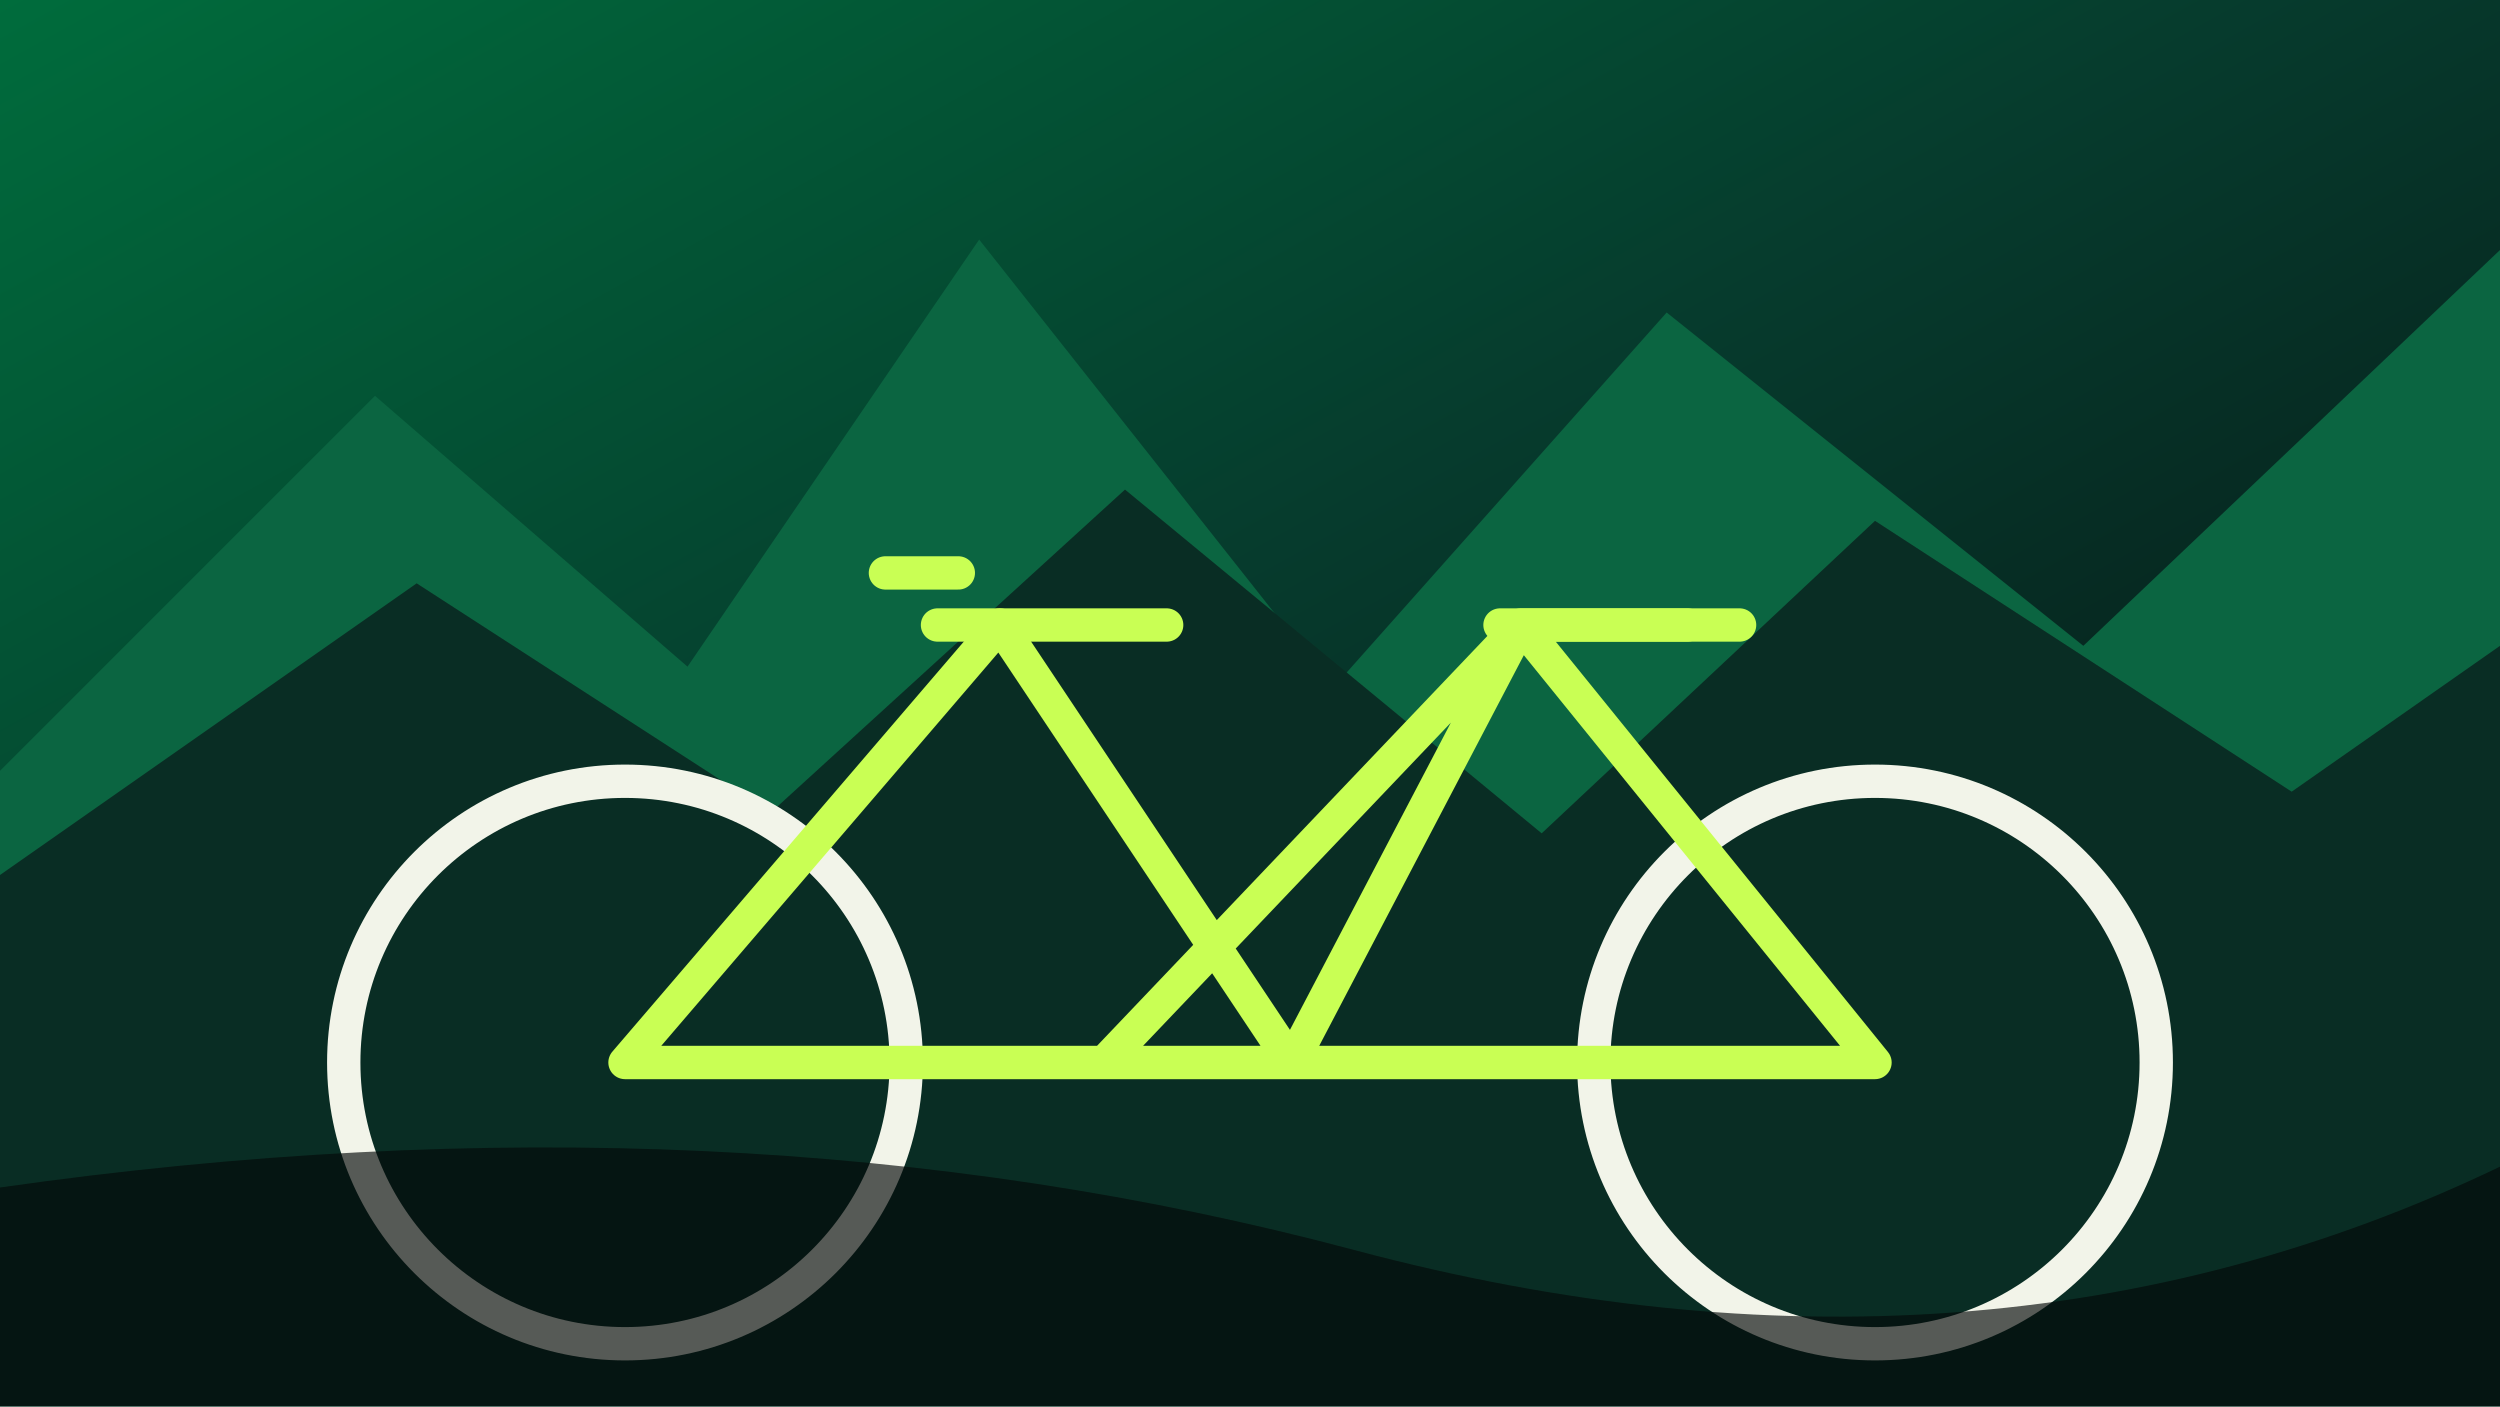
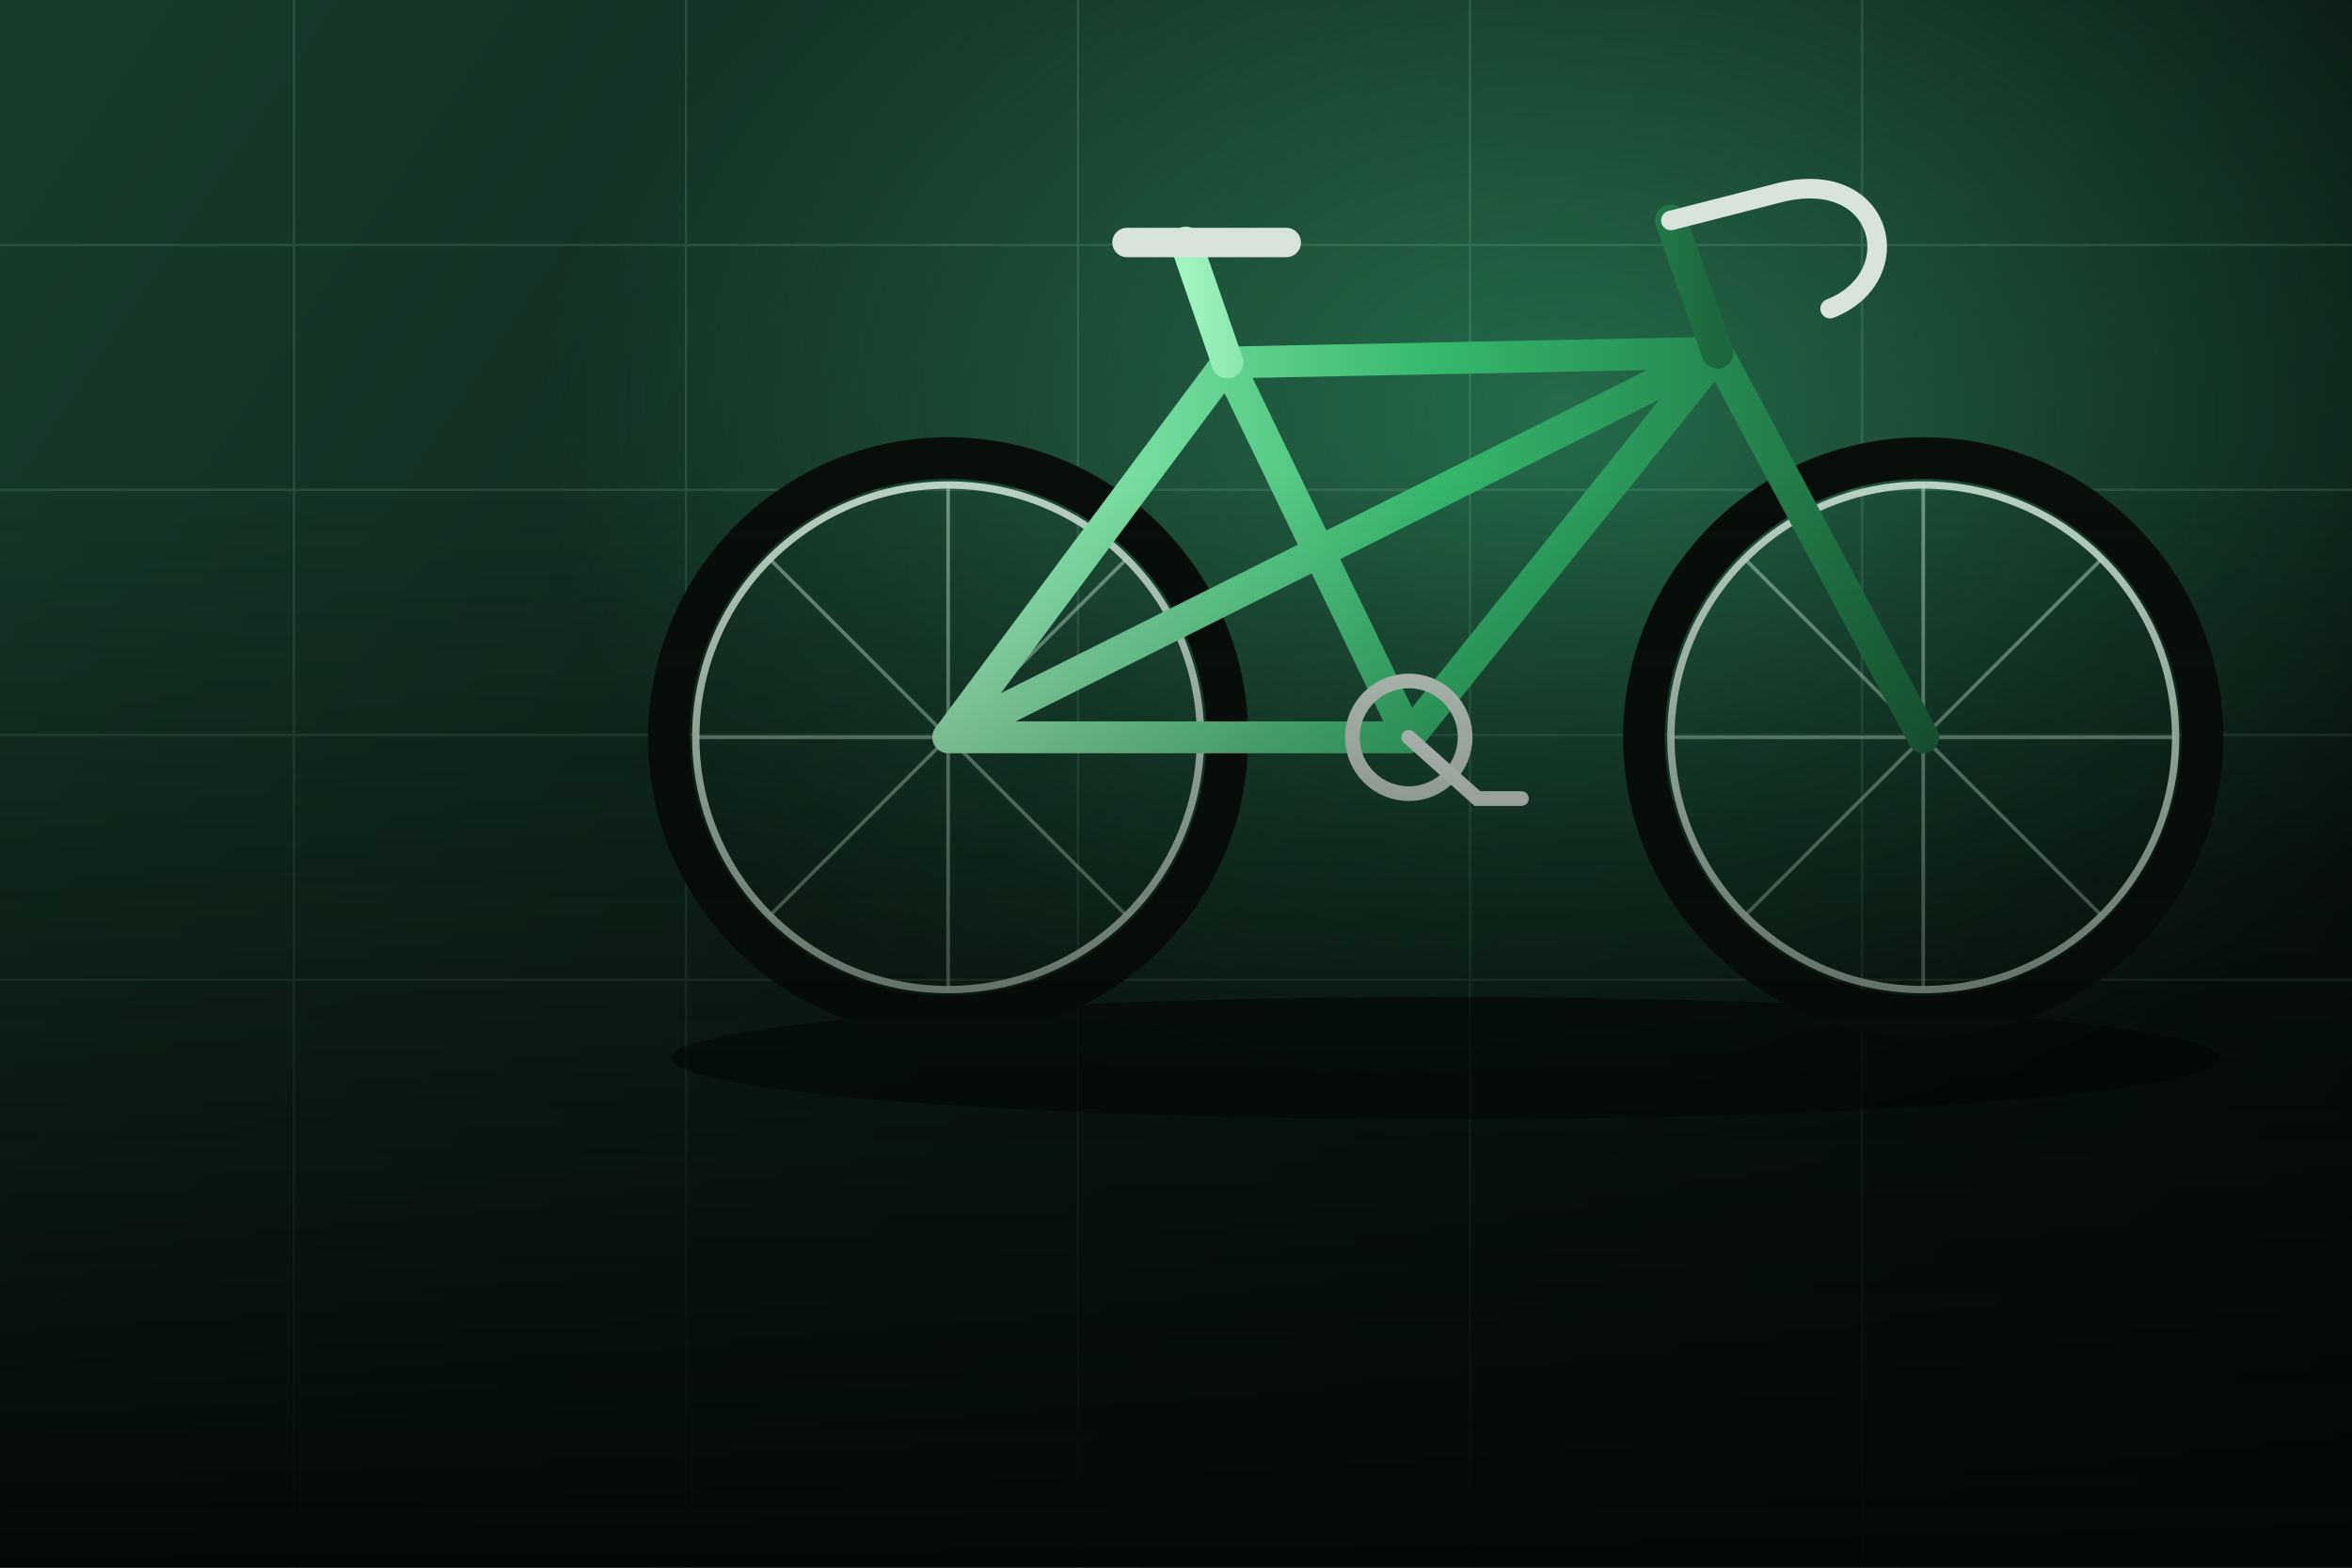
- <svg xmlns="http://www.w3.org/2000/svg" viewBox="0 0 1200 675">
+ <svg xmlns="http://www.w3.org/2000/svg" width="960" height="640" viewBox="0 0 960 640" fill="none">
  <defs>
-     <linearGradient id="bg" x2="1" y2="1">
-       <stop stop-color="#006c3c" />
-       <stop offset=".45" stop-color="#063b2d" />
-       <stop offset="1" stop-color="#06090c" />
+     <linearGradient id="background" x2="960" y2="640" gradientUnits="userSpaceOnUse">
+       <stop stop-color="#183c2c" />
+       <stop offset="1" stop-color="#050b09" />
+     </linearGradient>
+     <radialGradient id="light">
+       <stop stop-color="#47da95" stop-opacity=".4" />
+       <stop offset="1" stop-color="#47da95" stop-opacity="0" />
+     </radialGradient>
+     <linearGradient id="frame">
+       <stop stop-color="#a0f4bf" />
+       <stop offset=".5" stop-color="#35b86e" />
+       <stop offset="1" stop-color="#1c673d" />
+     </linearGradient>
+     <linearGradient id="shade" x2="0" y2="640" gradientUnits="userSpaceOnUse">
+       <stop offset=".3" stop-color="#040906" stop-opacity="0" />
+       <stop offset="1" stop-color="#040906" />
    </linearGradient>
  </defs>
-   <rect width="1200" height="675" fill="url(#bg)" />
-   <path d="M0 370 180 190 330 320 470 115 640 330 800 150 1000 310 1200 120V675H0Z" fill="#0b6541" />
-   <path d="M0 420 200 280 370 390 540 235 740 400 900 250 1100 380 1200 310V675H0Z" fill="#092d24" />
-   <g transform="translate(120 120)" stroke="#c9ff54" stroke-width="16" stroke-linecap="round" stroke-linejoin="round" fill="none">
-     <circle cx="180" cy="390" r="135" stroke="#f2f4e9" />
-     <circle cx="780" cy="390" r="135" stroke="#f2f4e9" />
-     <path d="M180 390 360 180 500 390 180 390 410 390 610 180 780 390 500 390 610 180 690 180" />
-     <path d="M330 180h110M600 180h115M340 155l-35 0" />
+   <path fill="url(#background)" d="M0 0h960v640H0z" />
+   <ellipse cx="640" cy="170" rx="420" ry="300" fill="url(#light)" />
+   <g opacity=".13" stroke="#b0f3cc">
+     <path d="M0 100h960M0 200h960M0 300h960M0 400h960" />
+     <path d="M120 0v640M280 0v640M440 0v640M600 0v640M760 0v640" />
  </g>
-   <path d="M0 570 Q350 520 650 600T1200 560V675H0Z" fill="#030807" opacity=".65" />
+   <ellipse cx="590" cy="432" rx="316" ry="25" fill="#000" opacity=".55" />
+   <g stroke="#080e0a" stroke-width="17">
+     <circle cx="387" cy="301" r="114" />
+     <circle cx="785" cy="301" r="114" />
+   </g>
+   <g stroke="#bbd3c4" stroke-width="3">
+     <circle cx="387" cy="301" r="103" />
+     <circle cx="785" cy="301" r="103" />
+   </g>
+   <g stroke="#c5e8d3" stroke-width="1.5" opacity=".5">
+     <path d="M387 198v206m-103-103h206m-176-73 146 146m-146 0 146-146M785 198v206m-103-103h206m-176-73 146 146m-146 0 146-146" />
+   </g>
+   <g stroke="url(#frame)" stroke-width="13" stroke-linejoin="round" stroke-linecap="round">
+     <path d="m387 301 114-153 74 153H387l314-157-200 4M575 301l126-157 84 157" />
+     <path d="m501 148-17-49m217 45-19-54" />
+   </g>
+   <path d="M460 99h65" stroke="#d8e3db" stroke-width="12" stroke-linecap="round" />
+   <path d="m682 90 43-11c44-12 55 34 22 47" stroke="#d8e3db" stroke-width="8" stroke-linecap="round" />
+   <circle cx="575" cy="301" r="23" stroke="#cad8cd" stroke-width="6" />
+   <path d="m575 301 28 25h18" stroke="#d8e3db" stroke-width="6" stroke-linecap="round" />
+   <path fill="url(#shade)" d="M0 0h960v640H0z" />
</svg>
